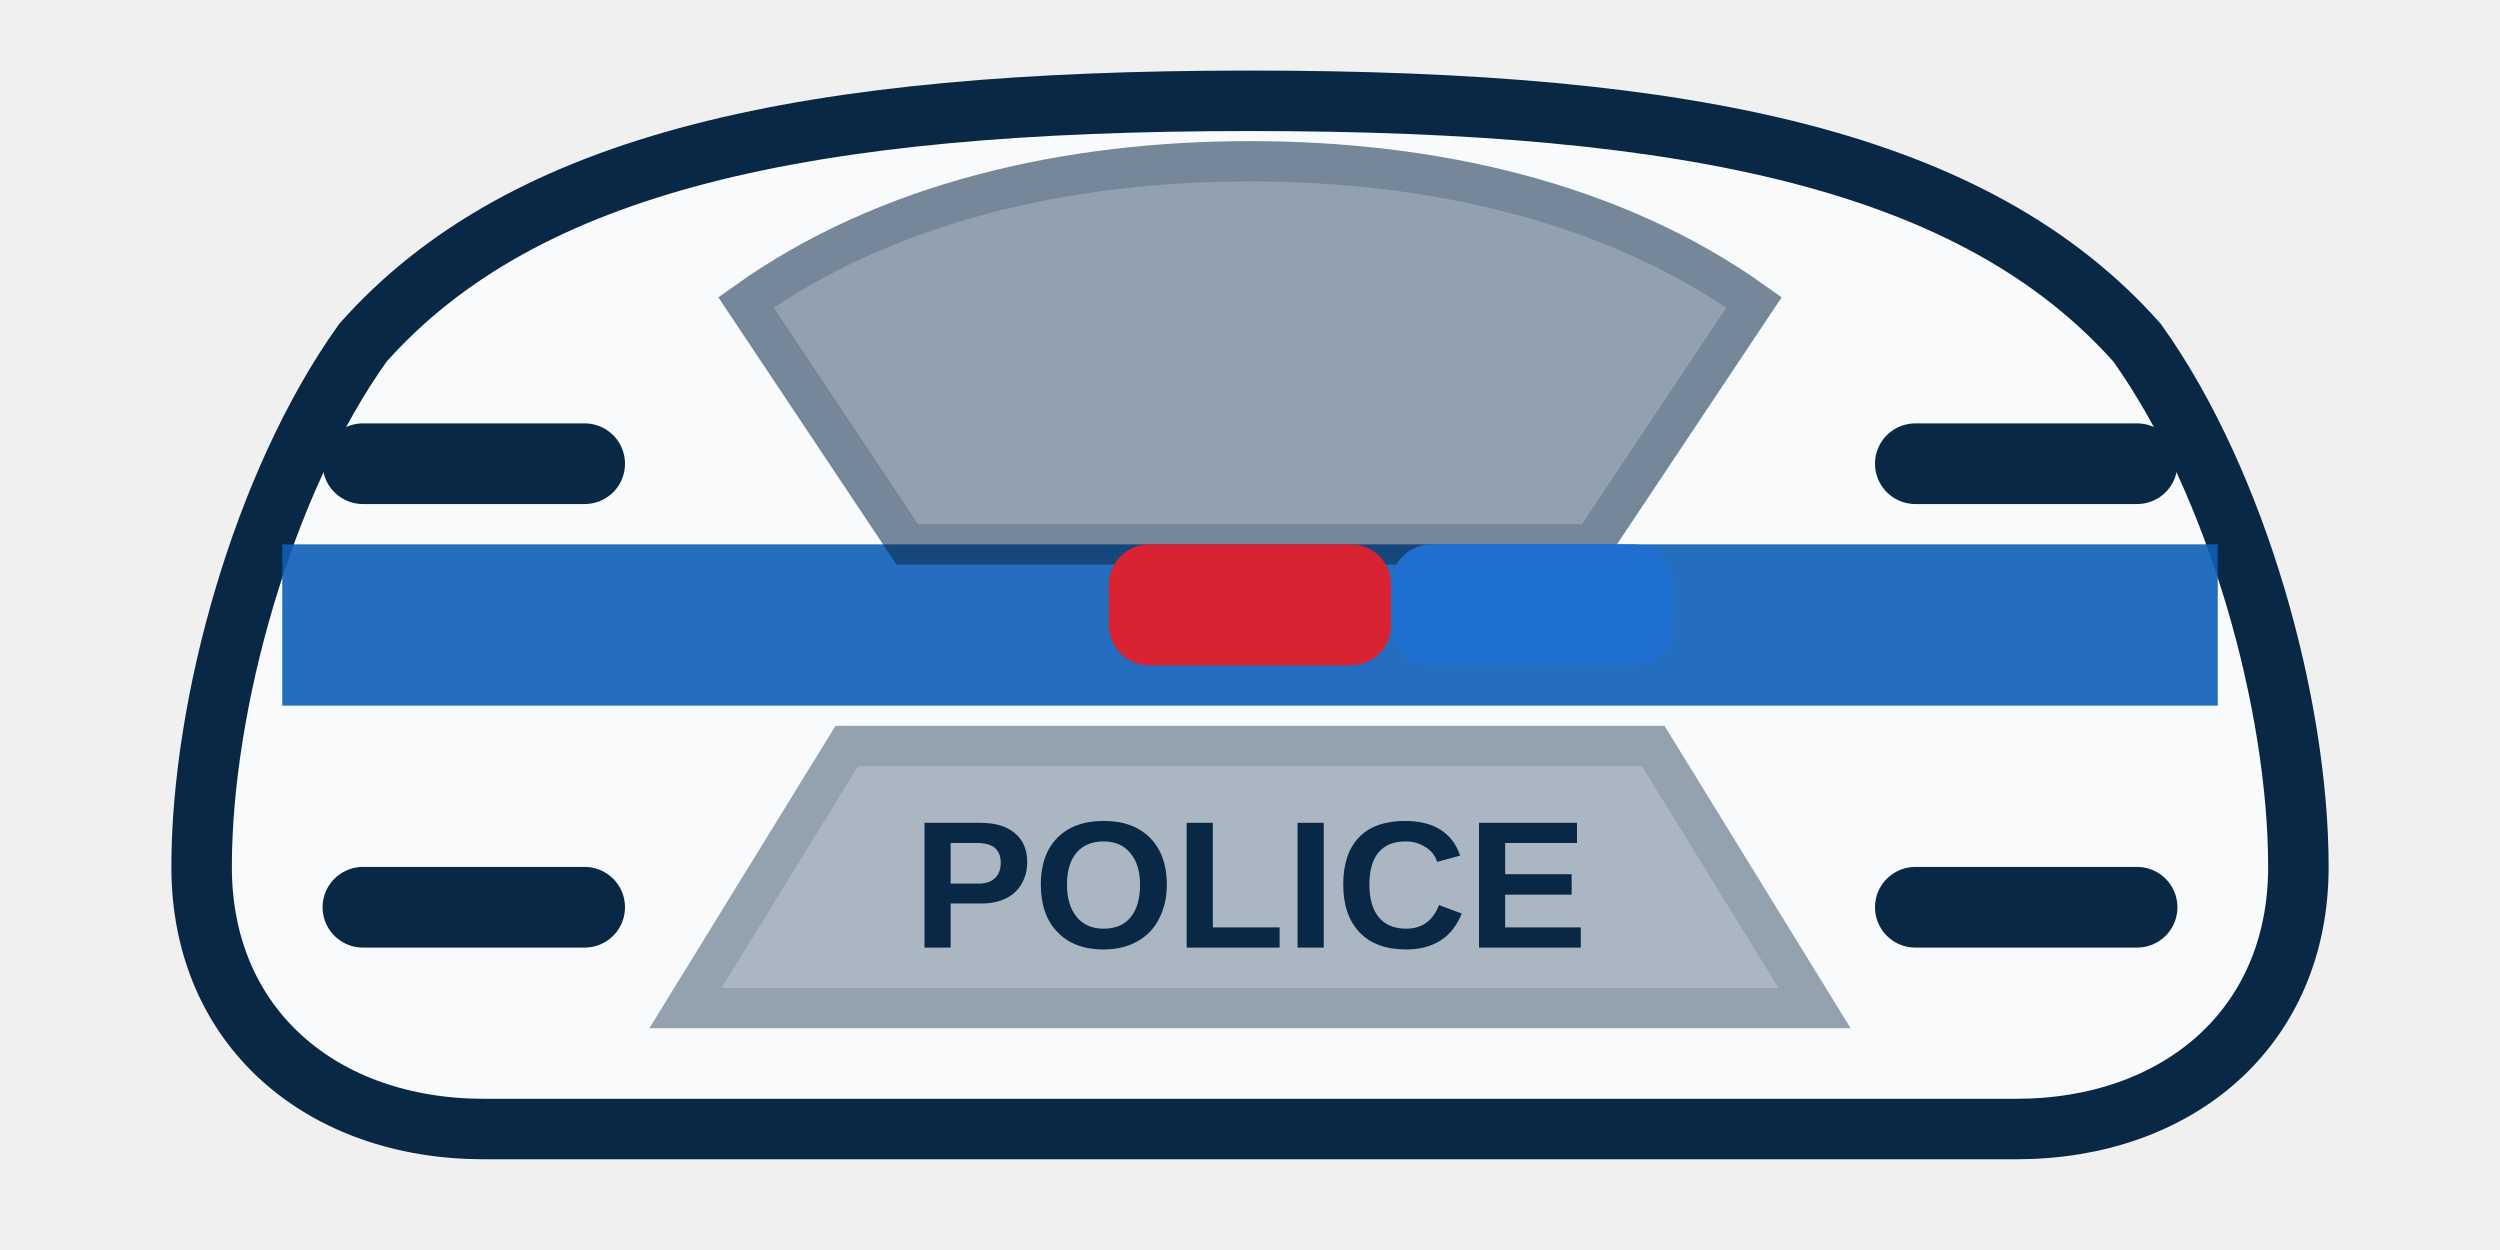
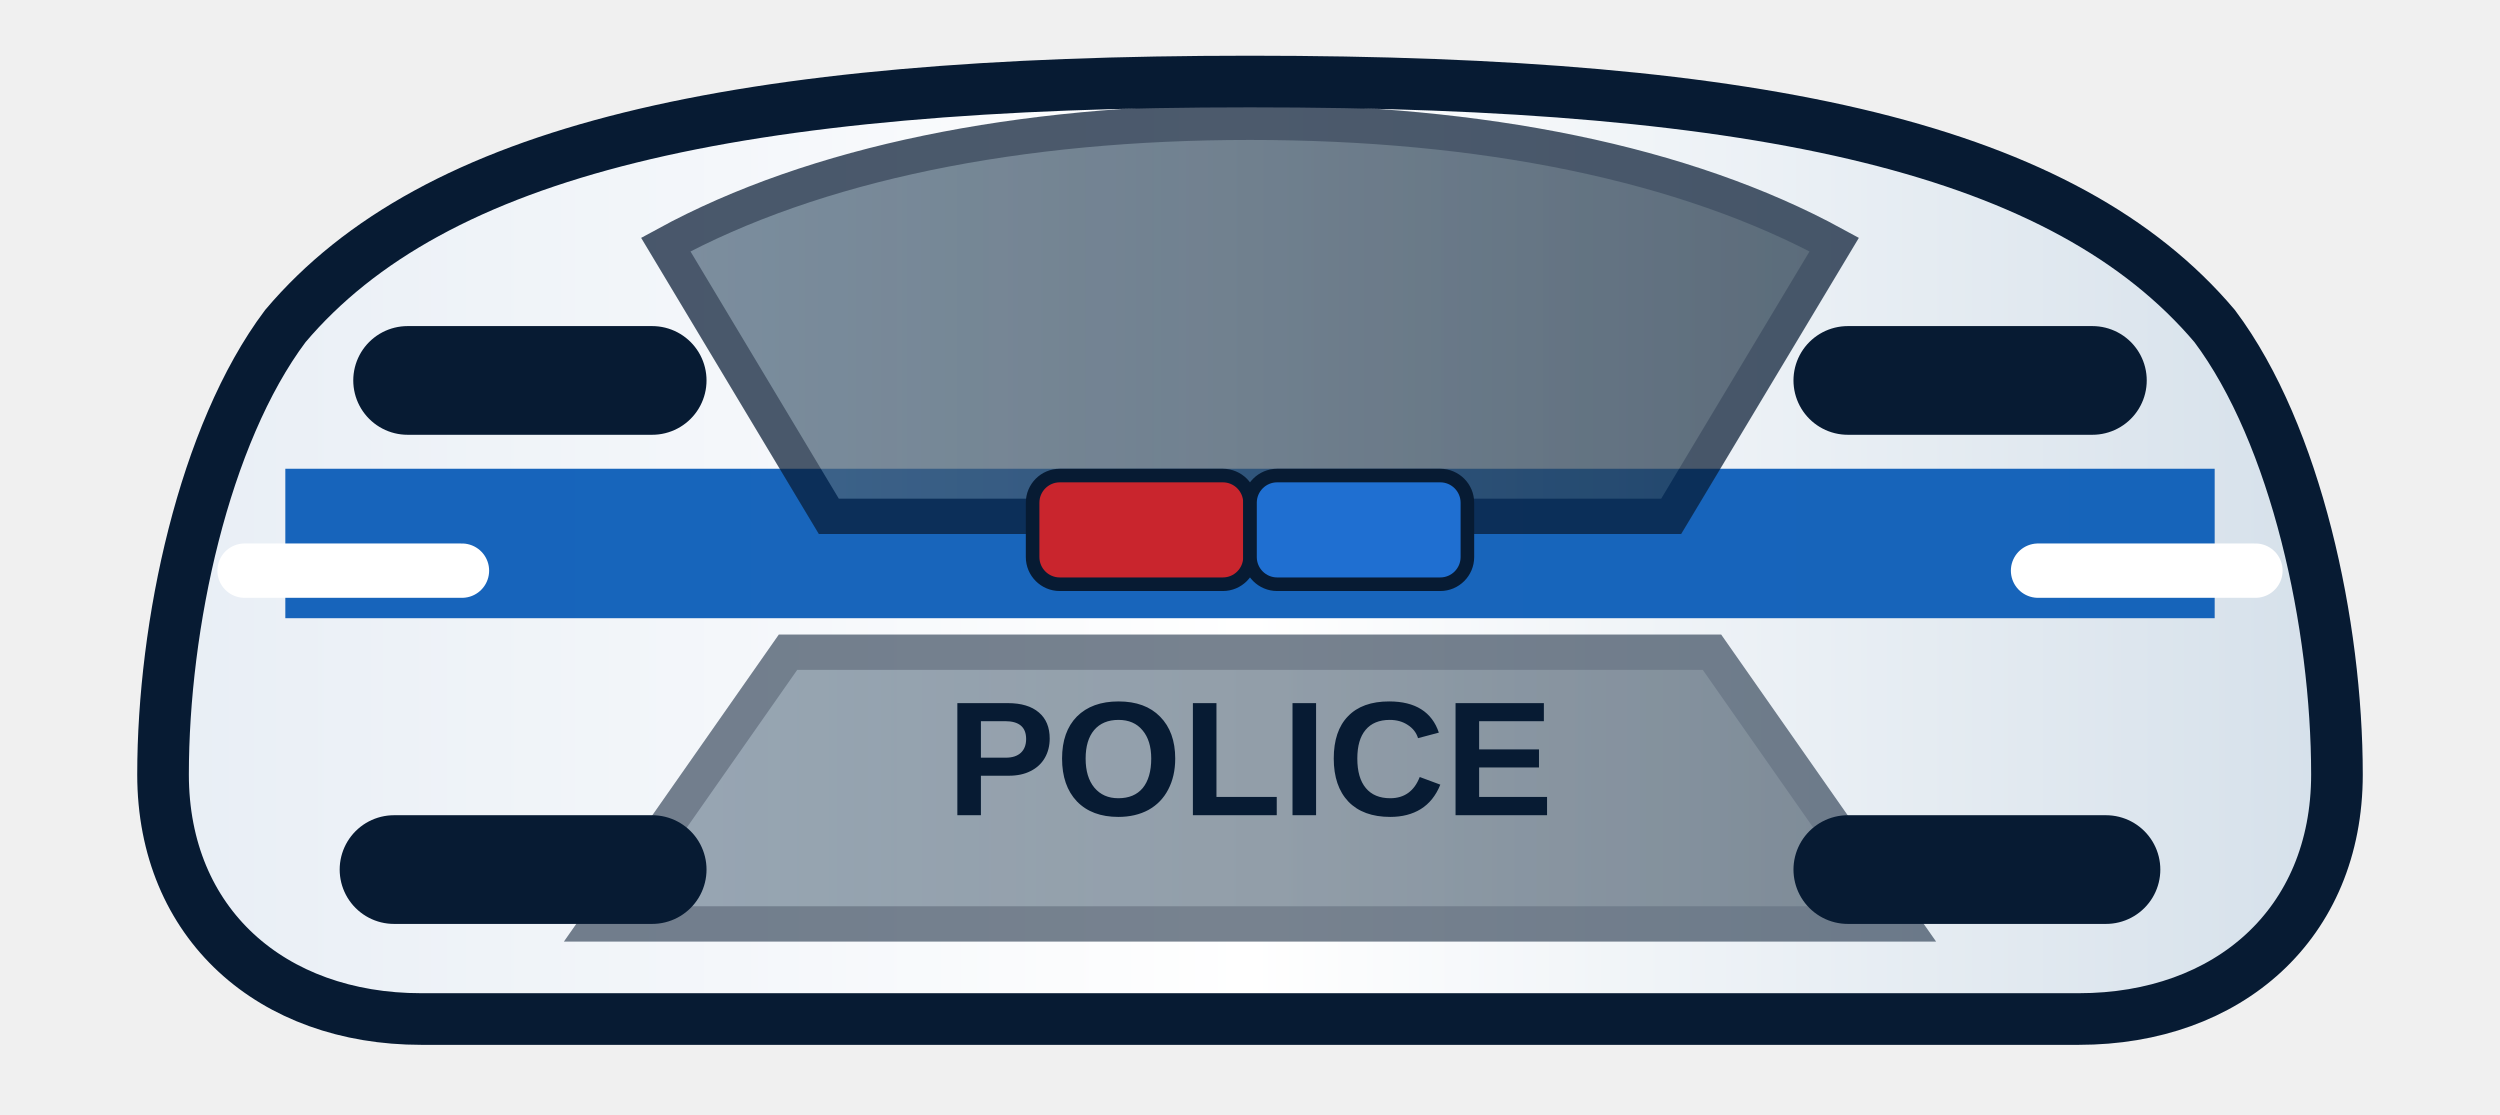
- <svg xmlns="http://www.w3.org/2000/svg" viewBox="0 0 124 62" role="img" aria-label="Top-down patrol car">
-   <path d="M18 17C26 8 40 5 62 5s36 3 44 12c5 7 8 18 8 26 0 8-6 13-14 13H24c-8 0-14-5-14-13 0-8 3-19 8-26Z" fill="#f8fafc" stroke="#092846" stroke-width="3" />
-   <path d="M14 31h96" stroke="#0d5db8" stroke-width="8" opacity=".9" />
-   <path d="M37 15c7-5 16-7 25-7s18 2 25 7l-8 12H45L37 15Z" fill="#3e5870" opacity=".55" stroke="#092846" stroke-width="2" />
-   <path d="M42 37h40l8 13H34l8-13Z" fill="#3e5870" opacity=".42" stroke="#092846" stroke-width="2" />
-   <rect x="55" y="27" width="14" height="6" rx="2" fill="#d92332" />
-   <rect x="69" y="27" width="14" height="6" rx="2" fill="#1f6fd1" />
-   <text x="62" y="47" text-anchor="middle" font-family="Arial, sans-serif" font-size="9" font-weight="700" fill="#092846">POLICE</text>
-   <path d="M18 23h11M95 23h11M18 45h11M95 45h11" stroke="#092846" stroke-width="4" stroke-linecap="round" />
+ <svg xmlns="http://www.w3.org/2000/svg" viewBox="0 0 184 82" role="img" aria-label="Professional top-down patrol car">
+   <defs>
+     <linearGradient id="patrolBody" x1="0" x2="1">
+       <stop offset="0" stop-color="#e8eef5" />
+       <stop offset=".5" stop-color="#ffffff" />
+       <stop offset="1" stop-color="#d5e0ea" />
+     </linearGradient>
+     <linearGradient id="patrolGlass" x1="0" x2="1">
+       <stop offset="0" stop-color="#4e667b" />
+       <stop offset="1" stop-color="#24384b" />
+     </linearGradient>
+   </defs>
+   <path d="M21 24C32 11 54 6 92 6s60 5 71 18c6 8 9 22 9 33 0 11-8 18-19 18H31c-11 0-19-7-19-18 0-11 3-25 9-33Z" fill="url(#patrolBody)" stroke="#071b33" stroke-width="3.8" />
+   <path d="M21 40h142" stroke="#0d5db8" stroke-width="11" opacity=".95" />
+   <path d="M49 18c11-6 26-9 43-9s32 3 43 9l-12 20H61L49 18Z" fill="url(#patrolGlass)" opacity=".72" stroke="#071b33" stroke-width="2.6" />
+   <path d="M58 48h68l14 20H44l14-20Z" fill="url(#patrolGlass)" opacity=".55" stroke="#071b33" stroke-width="2.6" />
+   <rect x="76" y="35" width="16" height="8" rx="2" fill="#c9252d" stroke="#071b33" stroke-width="1" />
+   <rect x="92" y="35" width="16" height="8" rx="2" fill="#1f6fd1" stroke="#071b33" stroke-width="1" />
+   <text x="92" y="60" text-anchor="middle" font-family="Arial, sans-serif" font-size="12" font-weight="800" fill="#071b33">POLICE</text>
+   <path d="M30 28h18M136 28h18M29 64h19M136 64h19" stroke="#071b33" stroke-width="8" stroke-linecap="round" />
+   <path d="M18 42h16M150 42h16" stroke="#fff" stroke-width="4" stroke-linecap="round" />
</svg>
